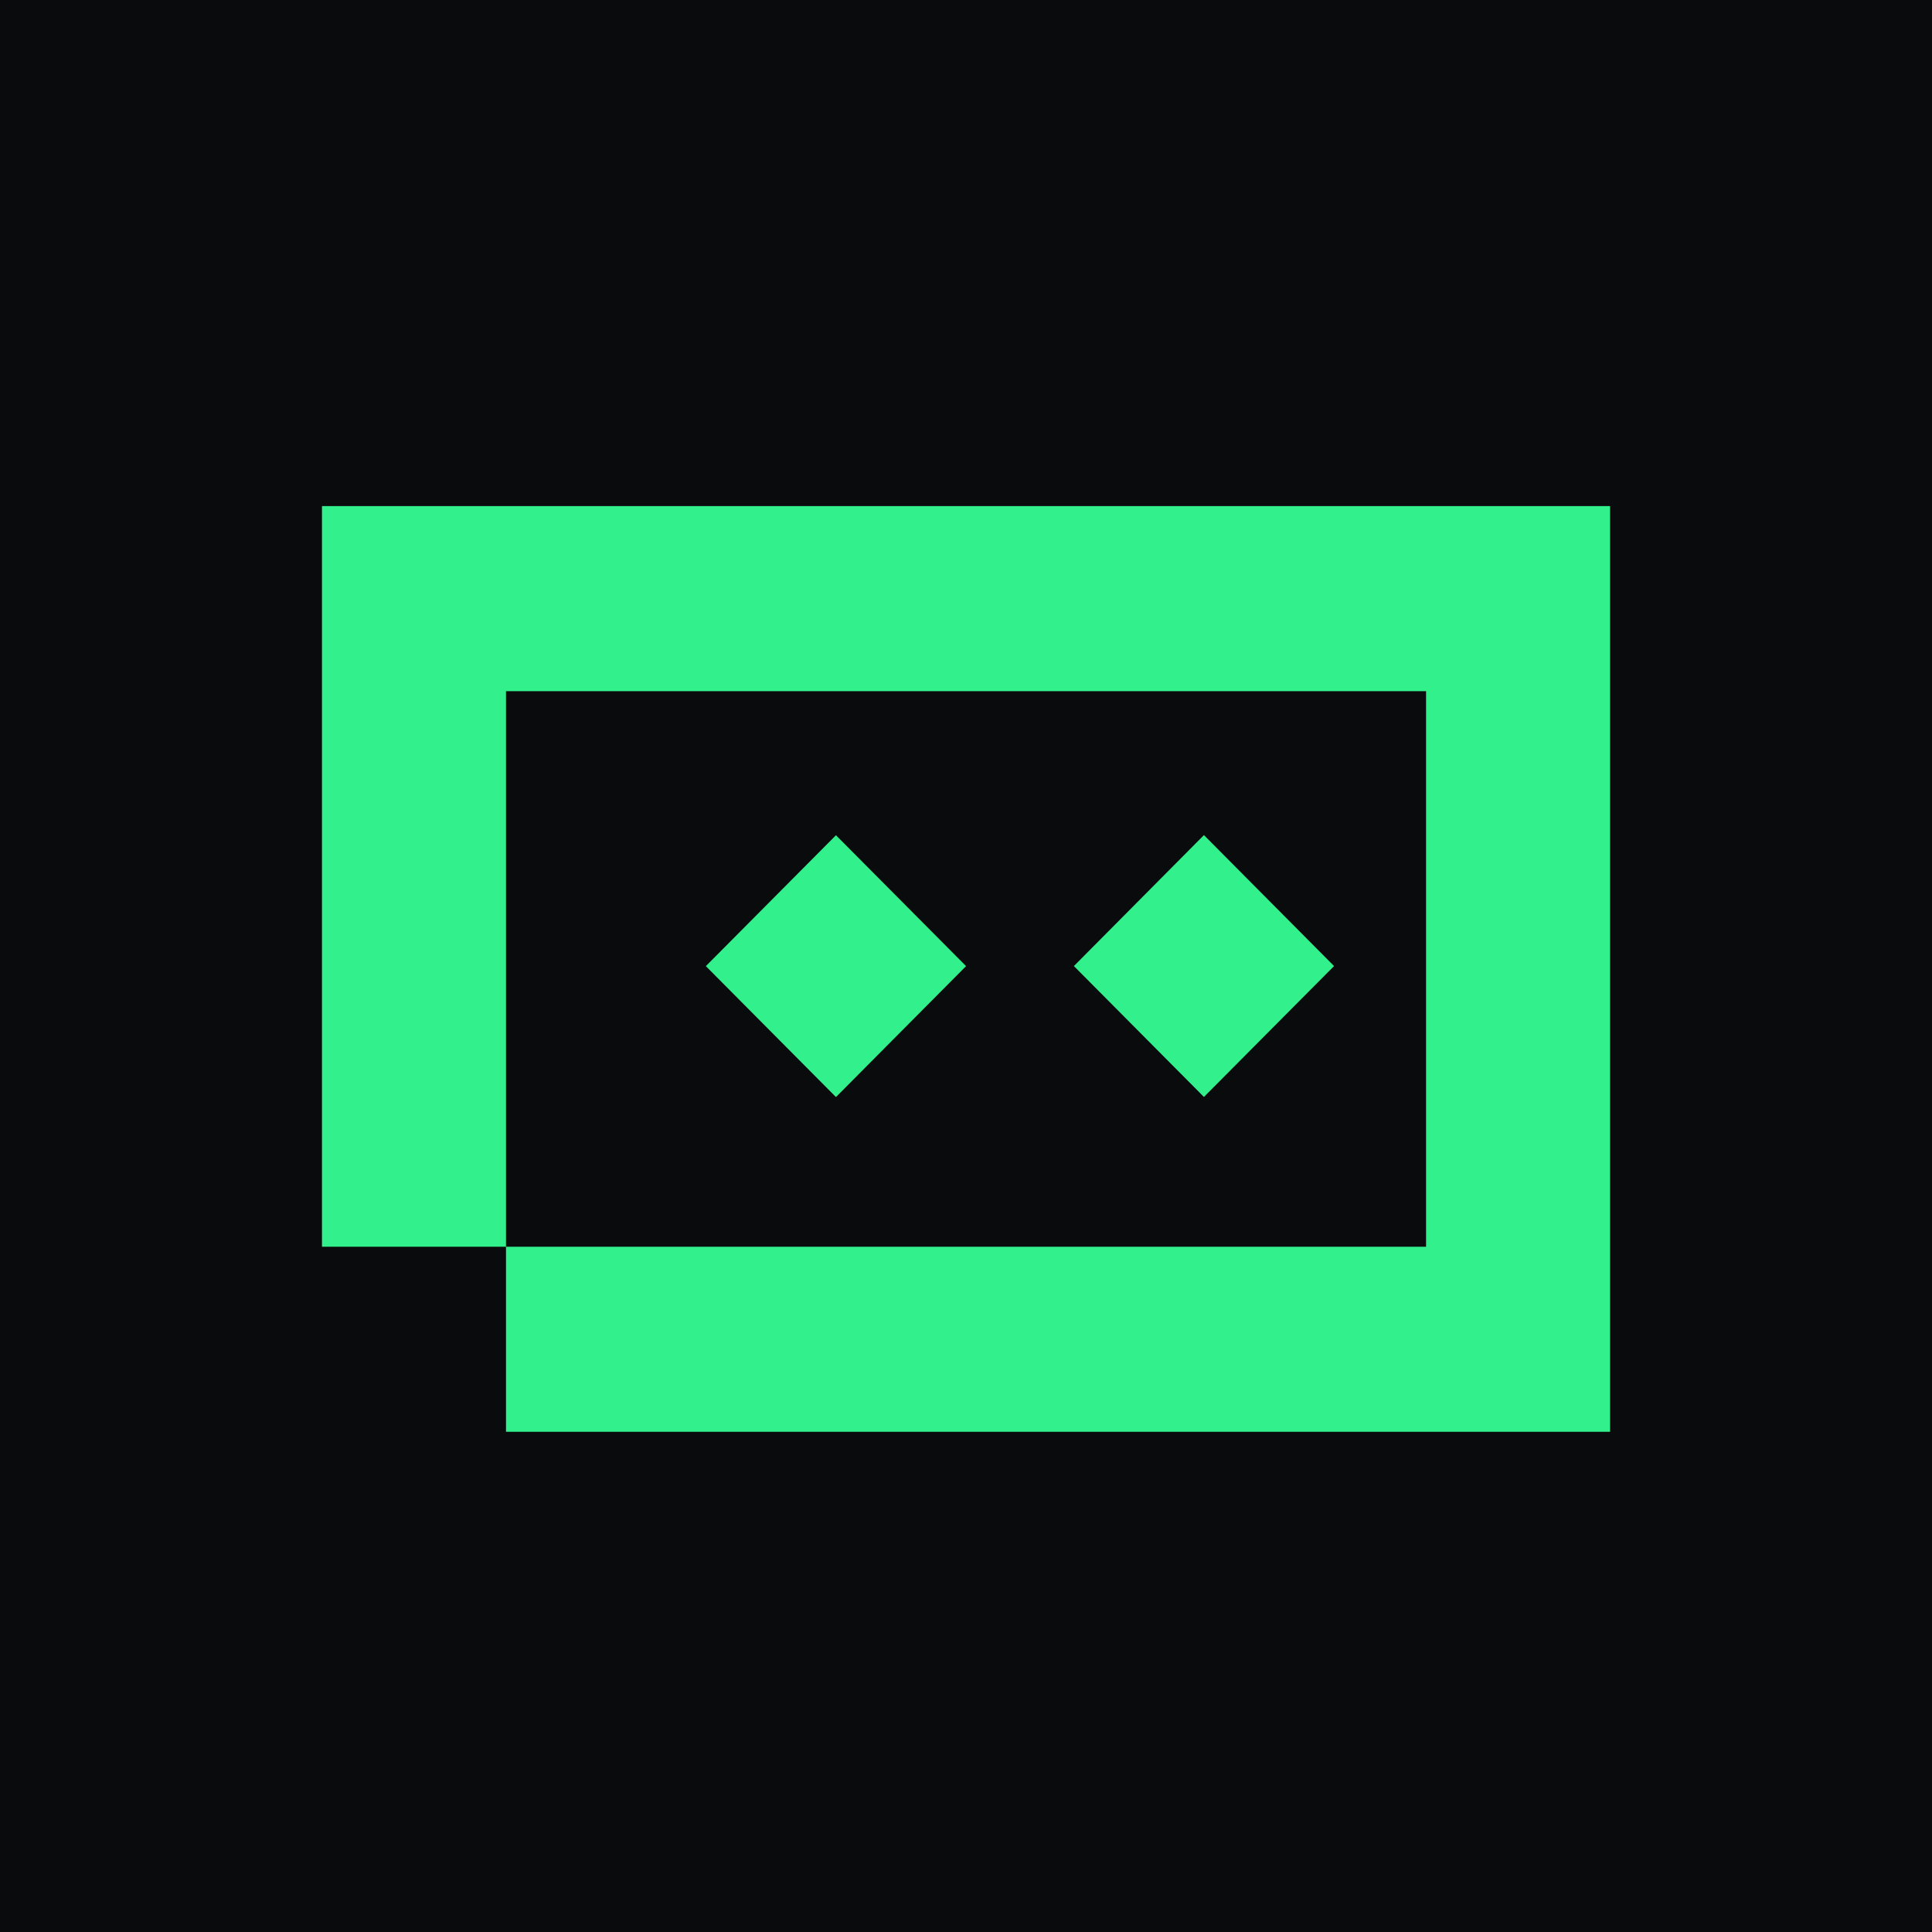
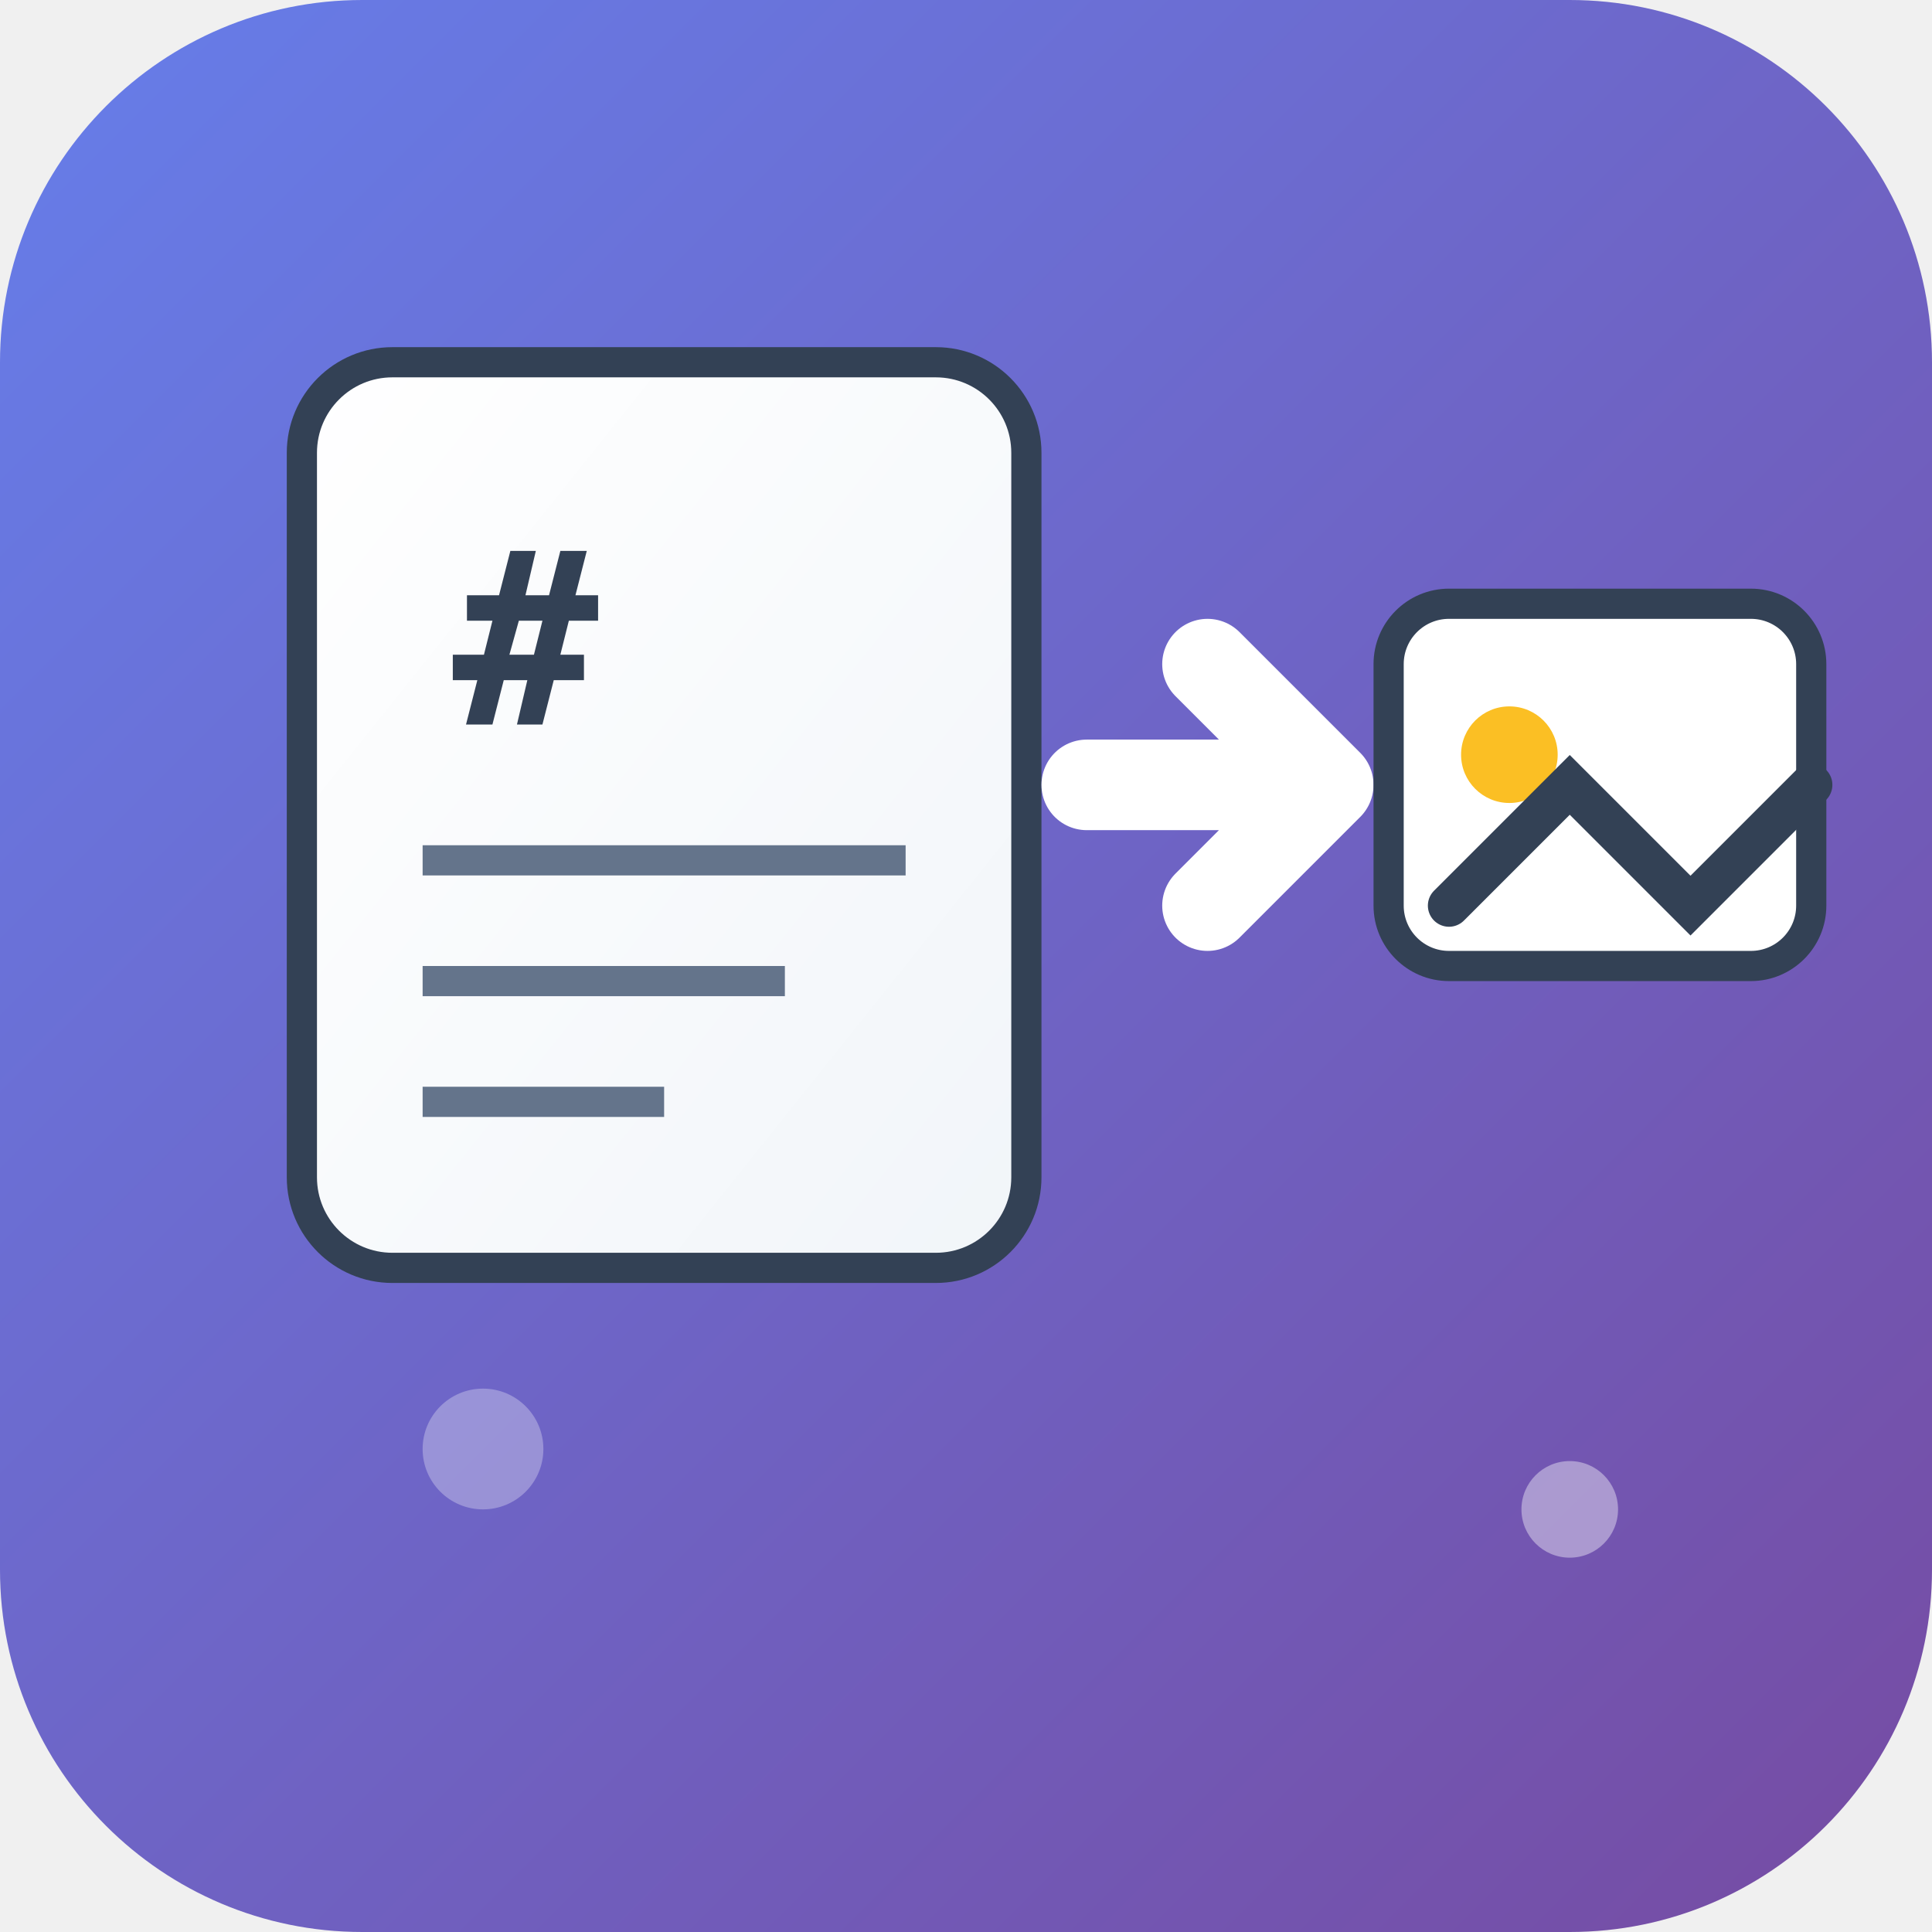
<svg xmlns="http://www.w3.org/2000/svg" width="32" height="32" viewBox="0 0 32 32" fill="none">
-   <rect width="32" height="32" fill="#0A0B0D" />
-   <path d="M26.668 23.715H8.381V20.65H5.333V8.382H26.668V23.715ZM8.381 20.65H23.62V11.448H8.381V20.65ZM16.001 16.002L13.846 18.171L11.691 16.002L13.846 13.834L16.001 16.002ZM22.096 16.001L19.941 18.169L17.787 16.001L19.941 13.832L22.096 16.001Z" fill="#32F08C" />
+   <defs>
+     <linearGradient id="bg-gradient" x1="0%" y1="0%" x2="100%" y2="100%">
+       <stop offset="0%" style="stop-color:#667eea;stop-opacity:1" />
+       <stop offset="100%" style="stop-color:#764ba2;stop-opacity:1" />
+     </linearGradient>
+     <linearGradient id="md-gradient" x1="0%" y1="0%" x2="100%" y2="100%">
+       <stop offset="0%" style="stop-color:#ffffff;stop-opacity:1" />
+       <stop offset="100%" style="stop-color:#f1f5f9;stop-opacity:1" />
+     </linearGradient>
+   </defs>
+   <rect width="32" height="32" rx="6" fill="url(#bg-gradient)" />
+   <rect x="5" y="6" width="12" height="15" rx="1.5" fill="url(#md-gradient)" stroke="#334155" stroke-width="0.5" />
+   <text x="7.5" y="12" font-family="monospace" font-size="4" font-weight="bold" fill="#334155">#</text>
+   <rect x="7" y="14" width="8" height="0.5" fill="#64748b" />
+   <rect x="7" y="16" width="6" height="0.5" fill="#64748b" />
+   <rect x="7" y="18" width="4" height="0.5" fill="#64748b" />
+   <path d="M18 13 L22 13 M20 11 L22 13 L20 15" stroke="#ffffff" stroke-width="1.5" stroke-linecap="round" stroke-linejoin="round" fill="none" />
+   <rect x="23" y="10" width="7" height="6" rx="1" fill="#ffffff" stroke="#334155" stroke-width="0.5" />
+   <circle cx="25" cy="12.5" r="0.8" fill="#fbbf24" />
+   <path d="M24 15 L26 13 L28 15 L30 13" stroke="#334155" stroke-width="0.7" fill="none" stroke-linecap="round" />
+   <circle cx="8" cy="24" r="1" fill="#ffffff" opacity="0.3" />
+   <circle cx="26" cy="25" r="0.8" fill="#ffffff" opacity="0.4" />
</svg>
